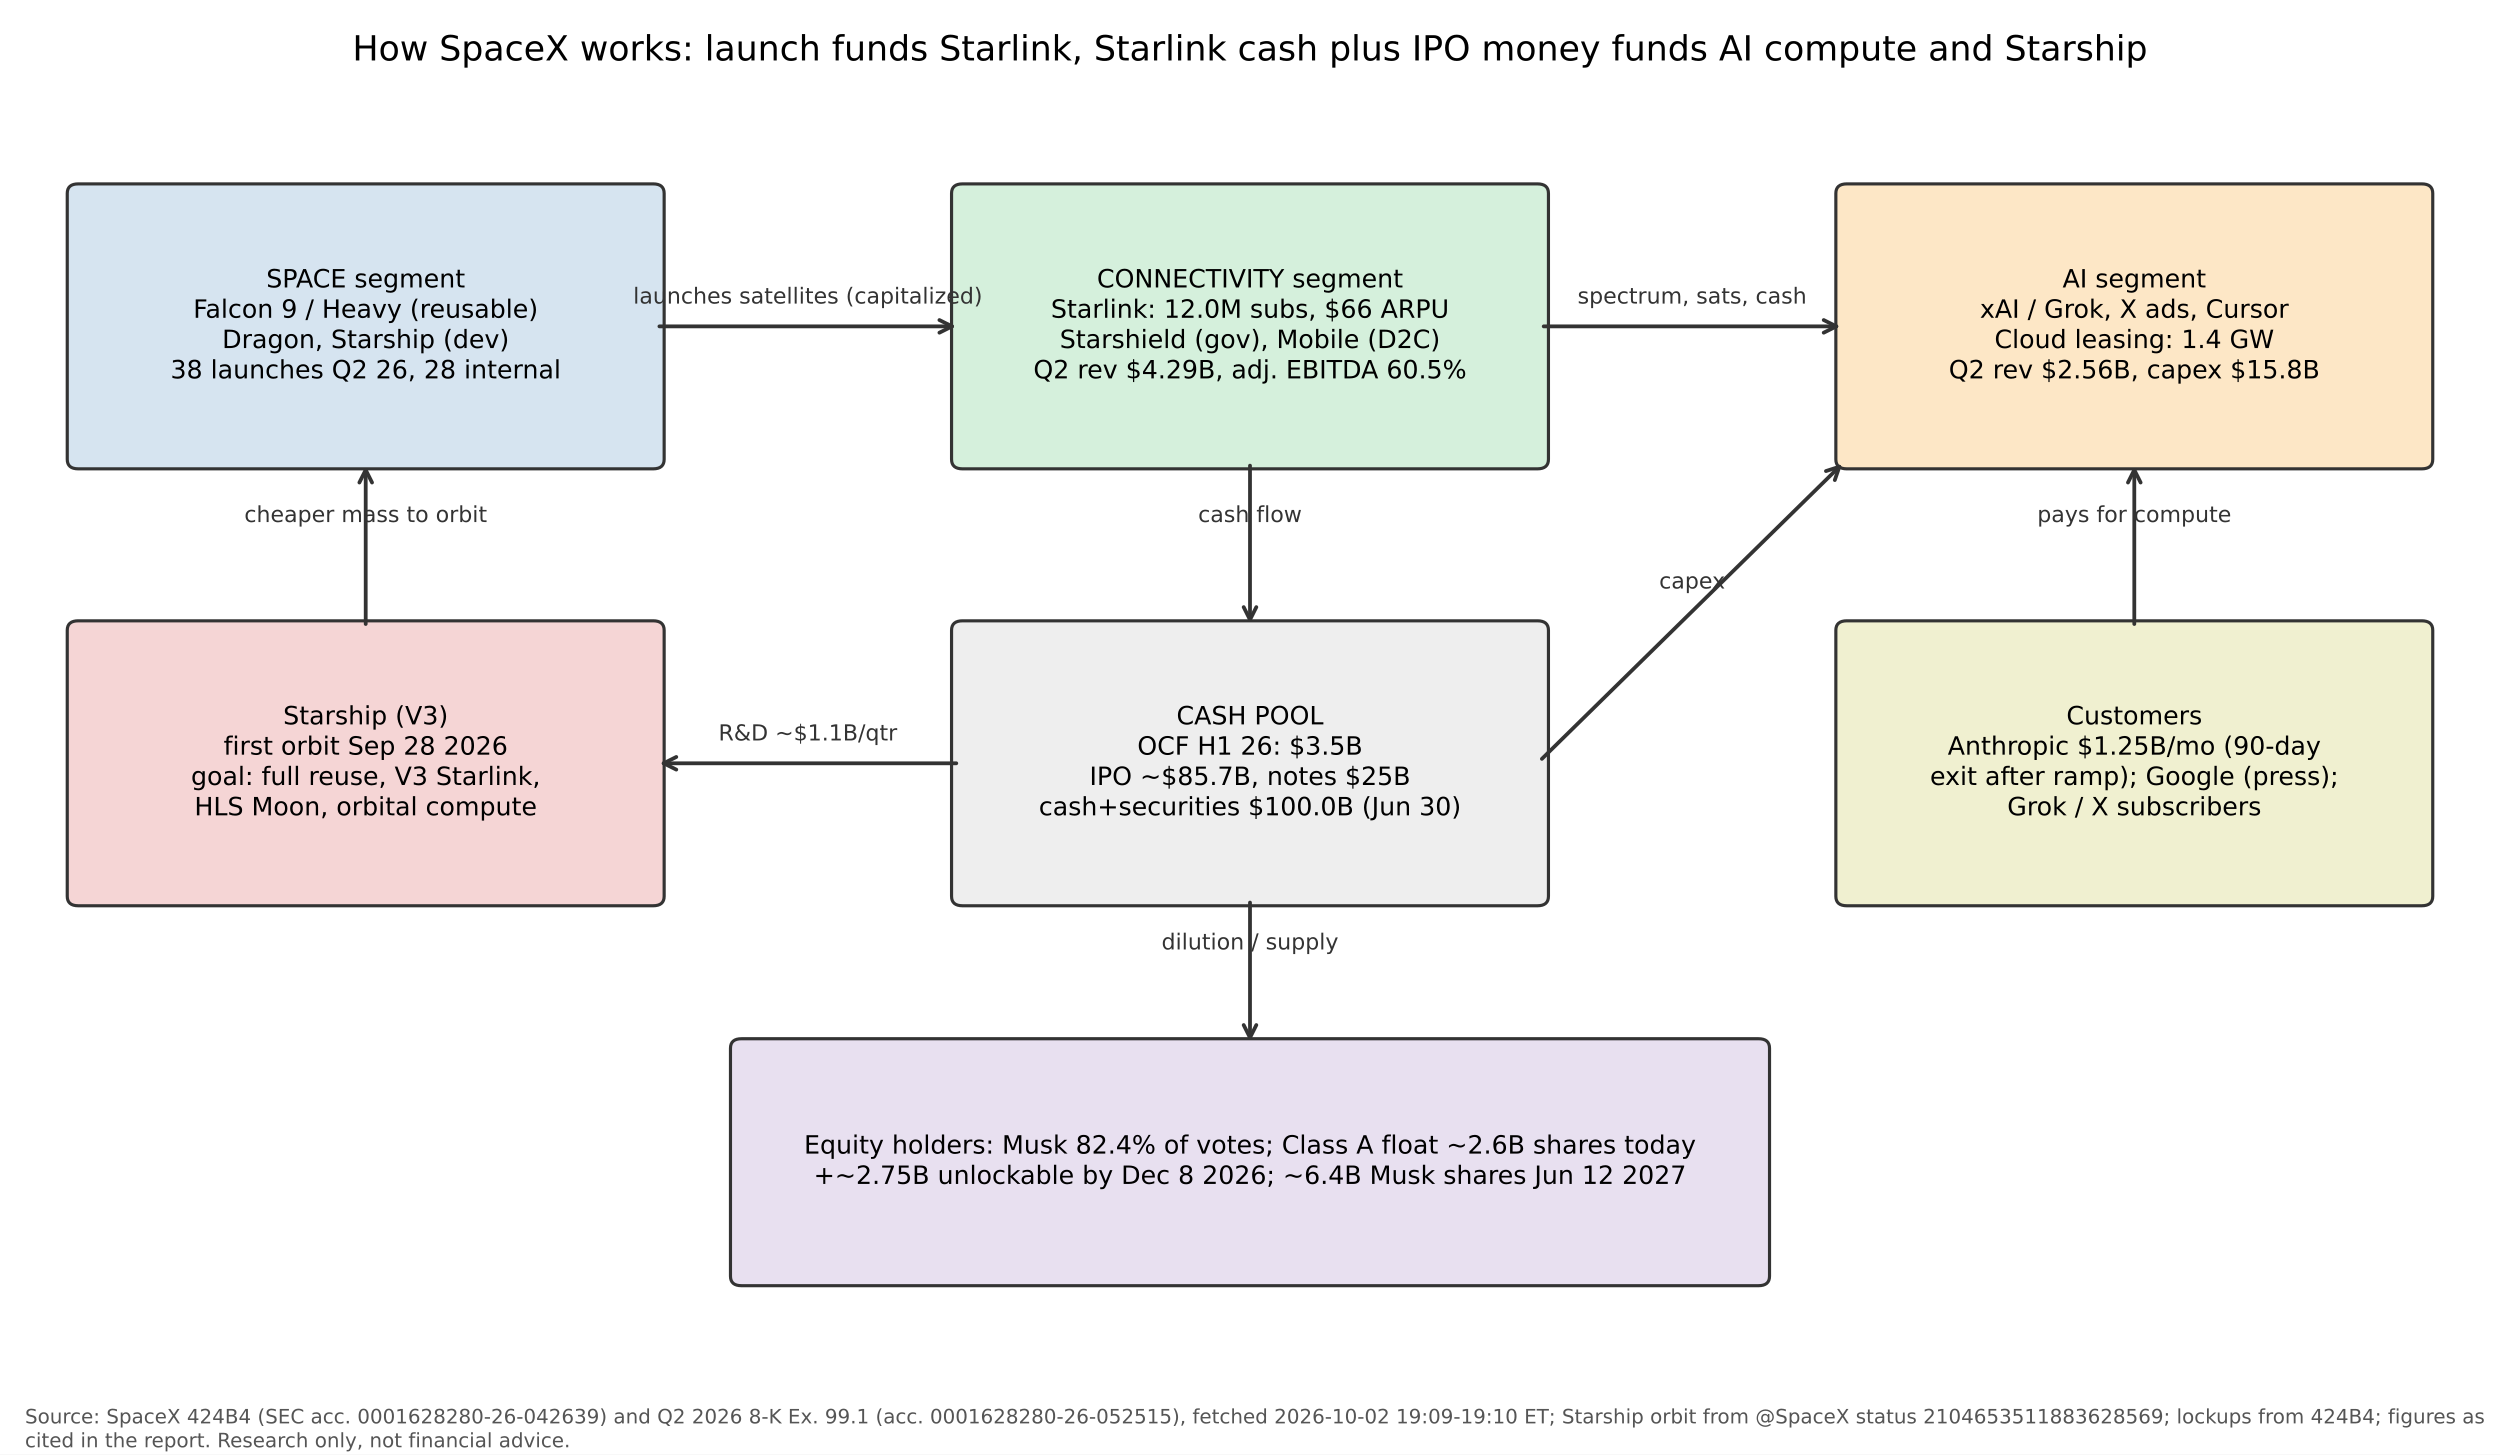
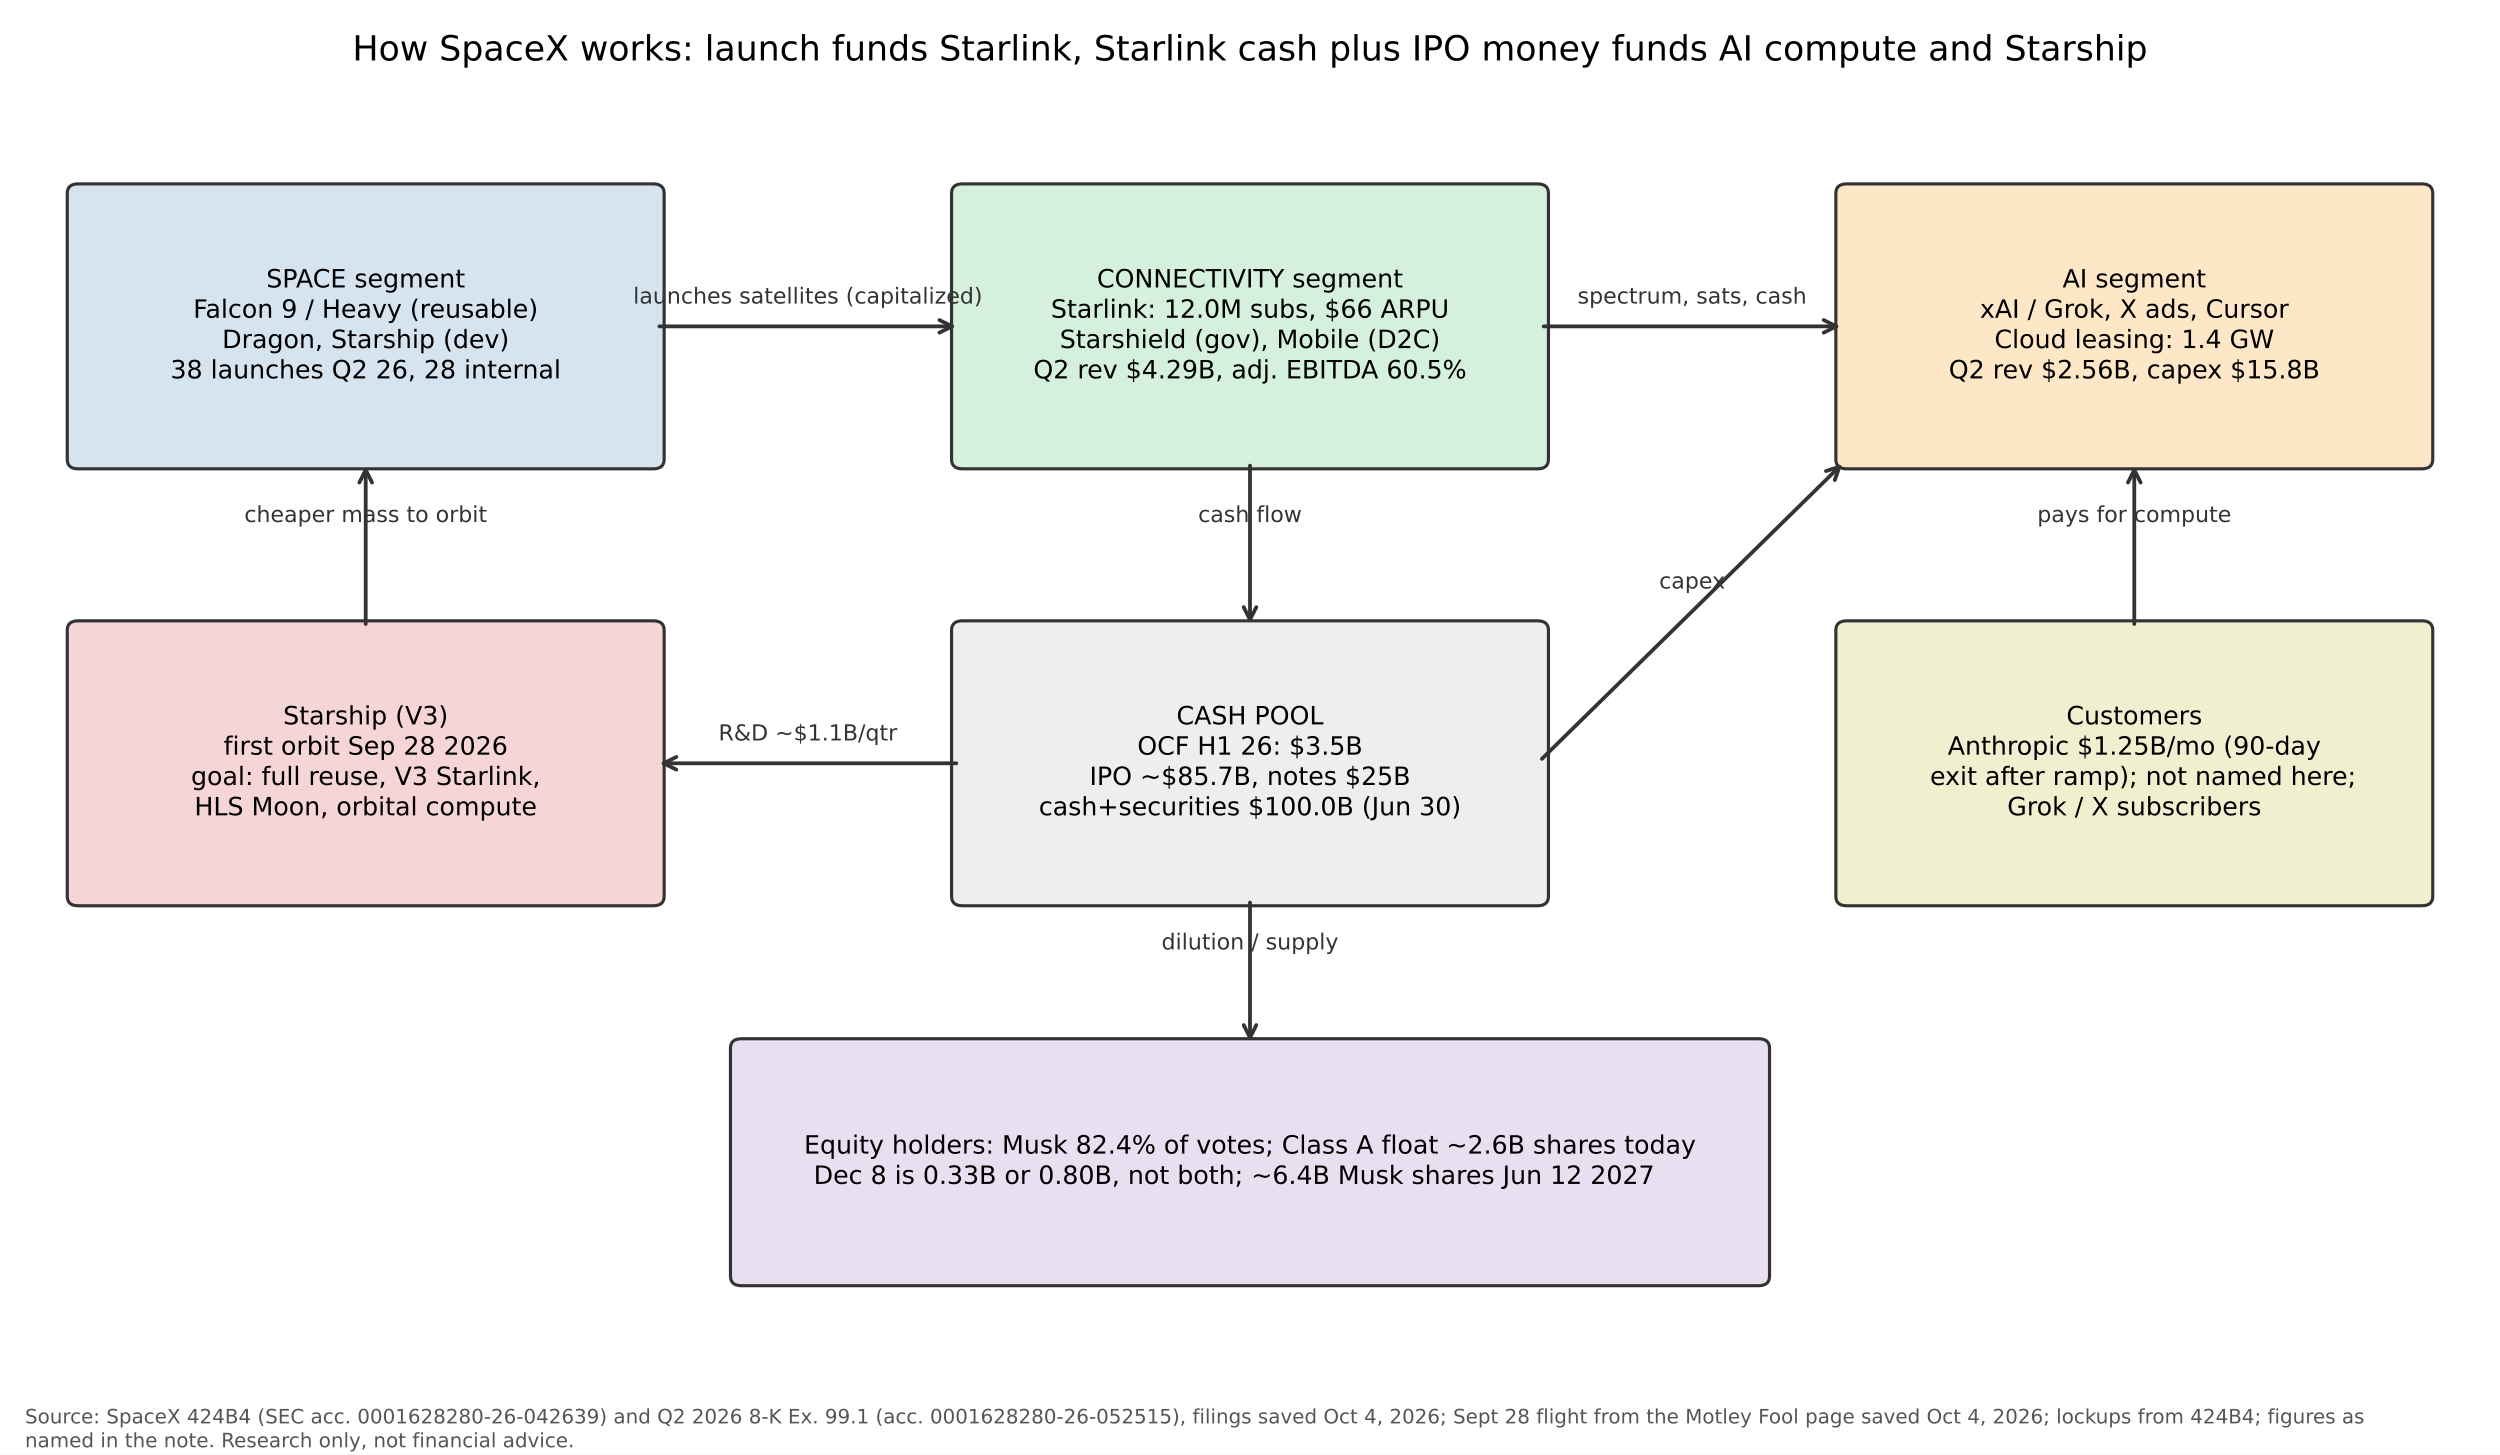
<svg xmlns="http://www.w3.org/2000/svg" width="792pt" height="460.8pt" viewBox="0 0 792 460.8" version="1.1">
  <defs>
    <style type="text/css">*{stroke-linejoin: round; stroke-linecap: butt}</style>
  </defs>
  <g id="figure_1">
    <g id="patch_1">
      <path d="M 0 460.8  L 792 460.8  L 792 0  L 0 0  z " style="fill: #ffffff" />
    </g>
    <g id="axes_1">
      <g id="patch_2">
        <path d="M 24.807 148.528  L 206.902 148.528  Q 210.404 148.528 210.404 145.519  L 210.404 61.266  Q 210.404 58.257 206.902 58.257  L 24.807 58.257  Q 21.305 58.257 21.305 61.266  L 21.305 145.519  Q 21.305 148.528 24.807 148.528  z " clip-path="url(#pa22930fee8)" style="fill: #d6e4f0; stroke: #333333; stroke-linejoin: miter" />
      </g>
      <g id="patch_3">
        <path d="M 304.953 148.528  L 487.047 148.528  Q 490.549 148.528 490.549 145.519  L 490.549 61.266  Q 490.549 58.257 487.047 58.257  L 304.953 58.257  Q 301.451 58.257 301.451 61.266  L 301.451 145.519  Q 301.451 148.528 304.953 148.528  z " clip-path="url(#pa22930fee8)" style="fill: #d5f0dc; stroke: #333333; stroke-linejoin: miter" />
      </g>
      <g id="patch_4">
        <path d="M 585.098 148.528  L 767.193 148.528  Q 770.695 148.528 770.695 145.519  L 770.695 61.266  Q 770.695 58.257 767.193 58.257  L 585.098 58.257  Q 581.596 58.257 581.596 61.266  L 581.596 145.519  Q 581.596 148.528 585.098 148.528  z " clip-path="url(#pa22930fee8)" style="fill: #fde7c6; stroke: #333333; stroke-linejoin: miter" />
      </g>
      <g id="patch_5">
        <path d="M 304.953 286.945  L 487.047 286.945  Q 490.549 286.945 490.549 283.936  L 490.549 199.682  Q 490.549 196.673 487.047 196.673  L 304.953 196.673  Q 301.451 196.673 301.451 199.682  L 301.451 283.936  Q 301.451 286.945 304.953 286.945  z " clip-path="url(#pa22930fee8)" style="fill: #eeeeee; stroke: #333333; stroke-linejoin: miter" />
      </g>
      <g id="patch_6">
        <path d="M 24.807 286.945  L 206.902 286.945  Q 210.404 286.945 210.404 283.936  L 210.404 199.682  Q 210.404 196.673 206.902 196.673  L 24.807 196.673  Q 21.305 196.673 21.305 199.682  L 21.305 283.936  Q 21.305 286.945 24.807 286.945  z " clip-path="url(#pa22930fee8)" style="fill: #f5d5d5; stroke: #333333; stroke-linejoin: miter" />
      </g>
      <g id="patch_7">
        <path d="M 585.098 286.945  L 767.193 286.945  Q 770.695 286.945 770.695 283.936  L 770.695 199.682  Q 770.695 196.673 767.193 196.673  L 585.098 196.673  Q 581.596 196.673 581.596 199.682  L 581.596 283.936  Q 581.596 286.945 585.098 286.945  z " clip-path="url(#pa22930fee8)" style="fill: #f0f0d0; stroke: #333333; stroke-linejoin: miter" />
      </g>
      <g id="patch_8">
        <path d="M 234.916 407.307  L 557.084 407.307  Q 560.585 407.307 560.585 404.298  L 560.585 332.081  Q 560.585 329.071 557.084 329.071  L 234.916 329.071  Q 231.415 329.071 231.415 332.081  L 231.415 404.298  Q 231.415 407.307 234.916 407.307  z " clip-path="url(#pa22930fee8)" style="fill: #e8e0f0; stroke: #333333; stroke-linejoin: miter" />
      </g>
      <g id="text_1">
        <text style="font-size: 8px; font-family: 'DejaVu Sans', 'Bitstream Vera Sans', 'Computer Modern Sans Serif', 'Lucida Grande', 'Verdana', 'Geneva', 'Lucid', 'Arial', 'Helvetica', 'Avant Garde', sans-serif" transform="translate(84.3558 91.06756)">SPACE segment</text>
        <text style="font-size: 8px; font-family: 'DejaVu Sans', 'Bitstream Vera Sans', 'Computer Modern Sans Serif', 'Lucida Grande', 'Verdana', 'Geneva', 'Lucid', 'Arial', 'Helvetica', 'Avant Garde', sans-serif" transform="translate(61.22267 100.6697)">Falcon 9 / Heavy (reusable)</text>
        <text style="font-size: 8px; font-family: 'DejaVu Sans', 'Bitstream Vera Sans', 'Computer Modern Sans Serif', 'Lucida Grande', 'Verdana', 'Geneva', 'Lucid', 'Arial', 'Helvetica', 'Avant Garde', sans-serif" transform="translate(70.38142 110.2719)">Dragon, Starship (dev)</text>
        <text style="font-size: 8px; font-family: 'DejaVu Sans', 'Bitstream Vera Sans', 'Computer Modern Sans Serif', 'Lucida Grande', 'Verdana', 'Geneva', 'Lucid', 'Arial', 'Helvetica', 'Avant Garde', sans-serif" transform="translate(54.00392 119.8741)">38 launches Q2 26, 28 internal</text>
      </g>
      <g id="text_2">
        <text style="font-size: 8px; font-family: 'DejaVu Sans', 'Bitstream Vera Sans', 'Computer Modern Sans Serif', 'Lucida Grande', 'Verdana', 'Geneva', 'Lucid', 'Arial', 'Helvetica', 'Avant Garde', sans-serif" transform="translate(347.5106 91.06756)">CONNECTIVITY segment</text>
        <text style="font-size: 8px; font-family: 'DejaVu Sans', 'Bitstream Vera Sans', 'Computer Modern Sans Serif', 'Lucida Grande', 'Verdana', 'Geneva', 'Lucid', 'Arial', 'Helvetica', 'Avant Garde', sans-serif" transform="translate(332.93 100.6697)">Starlink: 12.0M subs, $66 ARPU</text>
        <text style="font-size: 8px; font-family: 'DejaVu Sans', 'Bitstream Vera Sans', 'Computer Modern Sans Serif', 'Lucida Grande', 'Verdana', 'Geneva', 'Lucid', 'Arial', 'Helvetica', 'Avant Garde', sans-serif" transform="translate(335.7331 110.2719)">Starshield (gov), Mobile (D2C)</text>
        <text style="font-size: 8px; font-family: 'DejaVu Sans', 'Bitstream Vera Sans', 'Computer Modern Sans Serif', 'Lucida Grande', 'Verdana', 'Geneva', 'Lucid', 'Arial', 'Helvetica', 'Avant Garde', sans-serif" transform="translate(327.3769 119.8741)">Q2 rev $4.29B, adj. EBITDA 60.5%</text>
      </g>
      <g id="text_3">
        <text style="font-size: 8px; font-family: 'DejaVu Sans', 'Bitstream Vera Sans', 'Computer Modern Sans Serif', 'Lucida Grande', 'Verdana', 'Geneva', 'Lucid', 'Arial', 'Helvetica', 'Avant Garde', sans-serif" transform="translate(653.413 91.06756)">AI segment</text>
        <text style="font-size: 8px; font-family: 'DejaVu Sans', 'Bitstream Vera Sans', 'Computer Modern Sans Serif', 'Lucida Grande', 'Verdana', 'Geneva', 'Lucid', 'Arial', 'Helvetica', 'Avant Garde', sans-serif" transform="translate(627.2336 100.6697)">xAI / Grok, X ads, Cursor</text>
        <text style="font-size: 8px; font-family: 'DejaVu Sans', 'Bitstream Vera Sans', 'Computer Modern Sans Serif', 'Lucida Grande', 'Verdana', 'Geneva', 'Lucid', 'Arial', 'Helvetica', 'Avant Garde', sans-serif" transform="translate(631.8492 110.2719)">Cloud leasing: 1.4 GW</text>
        <text style="font-size: 8px; font-family: 'DejaVu Sans', 'Bitstream Vera Sans', 'Computer Modern Sans Serif', 'Lucida Grande', 'Verdana', 'Geneva', 'Lucid', 'Arial', 'Helvetica', 'Avant Garde', sans-serif" transform="translate(617.3705 119.8741)">Q2 rev $2.56B, capex $15.8B</text>
      </g>
      <g id="text_4">
        <text style="font-size: 8px; font-family: 'DejaVu Sans', 'Bitstream Vera Sans', 'Computer Modern Sans Serif', 'Lucida Grande', 'Verdana', 'Geneva', 'Lucid', 'Arial', 'Helvetica', 'Avant Garde', sans-serif" transform="translate(372.7138 229.4839)">CASH POOL</text>
        <text style="font-size: 8px; font-family: 'DejaVu Sans', 'Bitstream Vera Sans', 'Computer Modern Sans Serif', 'Lucida Grande', 'Verdana', 'Geneva', 'Lucid', 'Arial', 'Helvetica', 'Avant Garde', sans-serif" transform="translate(360.3025 239.086)">OCF H1 26: $3.5B</text>
        <text style="font-size: 8px; font-family: 'DejaVu Sans', 'Bitstream Vera Sans', 'Computer Modern Sans Serif', 'Lucida Grande', 'Verdana', 'Geneva', 'Lucid', 'Arial', 'Helvetica', 'Avant Garde', sans-serif" transform="translate(345.1519 248.6882)">IPO ~$85.7B, notes $25B</text>
        <text style="font-size: 8px; font-family: 'DejaVu Sans', 'Bitstream Vera Sans', 'Computer Modern Sans Serif', 'Lucida Grande', 'Verdana', 'Geneva', 'Lucid', 'Arial', 'Helvetica', 'Avant Garde', sans-serif" transform="translate(329.1037 258.2904)">cash+securities $100.0B (Jun 30)</text>
      </g>
      <g id="text_5">
        <text style="font-size: 8px; font-family: 'DejaVu Sans', 'Bitstream Vera Sans', 'Computer Modern Sans Serif', 'Lucida Grande', 'Verdana', 'Geneva', 'Lucid', 'Arial', 'Helvetica', 'Avant Garde', sans-serif" transform="translate(89.7083 229.4842)">Starship (V3)</text>
        <text style="font-size: 8px; font-family: 'DejaVu Sans', 'Bitstream Vera Sans', 'Computer Modern Sans Serif', 'Lucida Grande', 'Verdana', 'Geneva', 'Lucid', 'Arial', 'Helvetica', 'Avant Garde', sans-serif" transform="translate(70.8333 239.0864)">first orbit Sep 28 2026</text>
        <text style="font-size: 8px; font-family: 'DejaVu Sans', 'Bitstream Vera Sans', 'Computer Modern Sans Serif', 'Lucida Grande', 'Verdana', 'Geneva', 'Lucid', 'Arial', 'Helvetica', 'Avant Garde', sans-serif" transform="translate(60.50892 248.6885)">goal: full reuse, V3 Starlink,</text>
        <text style="font-size: 8px; font-family: 'DejaVu Sans', 'Bitstream Vera Sans', 'Computer Modern Sans Serif', 'Lucida Grande', 'Verdana', 'Geneva', 'Lucid', 'Arial', 'Helvetica', 'Avant Garde', sans-serif" transform="translate(61.59204 258.2907)">HLS Moon, orbital compute</text>
      </g>
      <g id="text_6">
        <text style="font-size: 8px; font-family: 'DejaVu Sans', 'Bitstream Vera Sans', 'Computer Modern Sans Serif', 'Lucida Grande', 'Verdana', 'Geneva', 'Lucid', 'Arial', 'Helvetica', 'Avant Garde', sans-serif" transform="translate(654.6323 229.4839)">Customers</text>
        <text style="font-size: 8px; font-family: 'DejaVu Sans', 'Bitstream Vera Sans', 'Computer Modern Sans Serif', 'Lucida Grande', 'Verdana', 'Geneva', 'Lucid', 'Arial', 'Helvetica', 'Avant Garde', sans-serif" transform="translate(617.0361 239.086)">Anthropic $1.25B/mo (90-day</text>
-         <text style="font-size: 8px; font-family: 'DejaVu Sans', 'Bitstream Vera Sans', 'Computer Modern Sans Serif', 'Lucida Grande', 'Verdana', 'Geneva', 'Lucid', 'Arial', 'Helvetica', 'Avant Garde', sans-serif" transform="translate(611.4205 248.6882)">exit after ramp); Google (press);</text>
+         <text style="font-size: 8px; font-family: 'DejaVu Sans', 'Bitstream Vera Sans', 'Computer Modern Sans Serif', 'Lucida Grande', 'Verdana', 'Geneva', 'Lucid', 'Arial', 'Helvetica', 'Avant Garde', sans-serif" transform="translate(611.4205 248.6882)">exit after ramp); not named here;</text>
        <text style="font-size: 8px; font-family: 'DejaVu Sans', 'Bitstream Vera Sans', 'Computer Modern Sans Serif', 'Lucida Grande', 'Verdana', 'Geneva', 'Lucid', 'Arial', 'Helvetica', 'Avant Garde', sans-serif" transform="translate(635.8992 258.2904)">Grok / X subscribers</text>
      </g>
      <g id="text_7">
        <text style="font-size: 8px; font-family: 'DejaVu Sans', 'Bitstream Vera Sans', 'Computer Modern Sans Serif', 'Lucida Grande', 'Verdana', 'Geneva', 'Lucid', 'Arial', 'Helvetica', 'Avant Garde', sans-serif" transform="translate(254.725 365.4664)">Equity holders: Musk 82.4% of votes; Class A float ~2.6B shares today</text>
-         <text style="font-size: 8px; font-family: 'DejaVu Sans', 'Bitstream Vera Sans', 'Computer Modern Sans Serif', 'Lucida Grande', 'Verdana', 'Geneva', 'Lucid', 'Arial', 'Helvetica', 'Avant Garde', sans-serif" transform="translate(257.7694 375.0686)">+~2.75B unlockable by Dec 8 2026; ~6.4B Musk shares Jun 12 2027</text>
+         <text style="font-size: 8px; font-family: 'DejaVu Sans', 'Bitstream Vera Sans', 'Computer Modern Sans Serif', 'Lucida Grande', 'Verdana', 'Geneva', 'Lucid', 'Arial', 'Helvetica', 'Avant Garde', sans-serif" transform="translate(257.7694 375.0686)">Dec 8 is 0.33B or 0.80B, not both; ~6.4B Musk shares Jun 12 2027</text>
      </g>
      <g id="patch_9">
        <path d="M 208.904 103.393  Q 255.927 103.393 301.609 103.393  " style="fill: none; stroke: #333333; stroke-width: 1.2; stroke-linecap: round" />
        <path d="M 297.609 101.393  L 301.609 103.393  L 297.609 105.393  " style="fill: none; stroke: #333333; stroke-width: 1.2; stroke-linecap: round" />
      </g>
      <g id="text_8">
        <text style="font-size: 7px; font-family: 'DejaVu Sans', 'Bitstream Vera Sans', 'Computer Modern Sans Serif', 'Lucida Grande', 'Verdana', 'Geneva', 'Lucid', 'Arial', 'Helvetica', 'Avant Garde', sans-serif; text-anchor: middle; fill: #333333" x="255.927" y="96.171" transform="rotate(-0 255.9273 96.171)">launches satellites (capitalized)</text>
      </g>
      <g id="patch_10">
        <path d="M 489.049 103.393  Q 536.073 103.393 581.755 103.393  " style="fill: none; stroke: #333333; stroke-width: 1.2; stroke-linecap: round" />
        <path d="M 577.755 101.393  L 581.755 103.393  L 577.755 105.393  " style="fill: none; stroke: #333333; stroke-width: 1.2; stroke-linecap: round" />
      </g>
      <g id="text_9">
        <text style="font-size: 7px; font-family: 'DejaVu Sans', 'Bitstream Vera Sans', 'Computer Modern Sans Serif', 'Lucida Grande', 'Verdana', 'Geneva', 'Lucid', 'Arial', 'Helvetica', 'Avant Garde', sans-serif; text-anchor: middle; fill: #333333" x="536.073" y="96.171" transform="rotate(-0 536.0727 96.171)">spectrum, sats, cash</text>
      </g>
      <g id="patch_11">
        <path d="M 396 147.519  Q 396 172.6 396 196.338  " style="fill: none; stroke: #333333; stroke-width: 1.2; stroke-linecap: round" />
        <path d="M 398 192.338  L 396 196.338  L 394 192.338  " style="fill: none; stroke: #333333; stroke-width: 1.2; stroke-linecap: round" />
      </g>
      <g id="text_10">
        <text style="font-size: 7px; font-family: 'DejaVu Sans', 'Bitstream Vera Sans', 'Computer Modern Sans Serif', 'Lucida Grande', 'Verdana', 'Geneva', 'Lucid', 'Arial', 'Helvetica', 'Avant Garde', sans-serif; text-anchor: middle; fill: #333333" x="396" y="165.379" transform="rotate(-0 396 165.3791)">cash flow</text>
      </g>
      <g id="patch_12">
        <path d="M 302.951 241.809  Q 255.927 241.809 210.245 241.809  " style="fill: none; stroke: #333333; stroke-width: 1.2; stroke-linecap: round" />
        <path d="M 214.245 243.809  L 210.245 241.809  L 214.245 239.809  " style="fill: none; stroke: #333333; stroke-width: 1.2; stroke-linecap: round" />
      </g>
      <g id="text_11">
        <text style="font-size: 7px; font-family: 'DejaVu Sans', 'Bitstream Vera Sans', 'Computer Modern Sans Serif', 'Lucida Grande', 'Verdana', 'Geneva', 'Lucid', 'Arial', 'Helvetica', 'Avant Garde', sans-serif; text-anchor: middle; fill: #333333" x="255.927" y="234.587" transform="rotate(-0 255.9273 234.5873)">R&amp;D ~$1.1B/qtr</text>
      </g>
      <g id="patch_13">
        <path d="M 488.475 240.407  Q 536.074 193.663 582.717 147.858  " style="fill: none; stroke: #333333; stroke-width: 1.2; stroke-linecap: round" />
        <path d="M 578.461 149.234  L 582.717 147.858  L 581.264 152.088  " style="fill: none; stroke: #333333; stroke-width: 1.2; stroke-linecap: round" />
      </g>
      <g id="text_12">
        <text style="font-size: 7px; font-family: 'DejaVu Sans', 'Bitstream Vera Sans', 'Computer Modern Sans Serif', 'Lucida Grande', 'Verdana', 'Geneva', 'Lucid', 'Arial', 'Helvetica', 'Avant Garde', sans-serif; text-anchor: middle; fill: #333333" x="536.073" y="186.442" transform="rotate(-0 536.0727 186.4425)">capex</text>
      </g>
      <g id="patch_14">
        <path d="M 676.145 197.682  Q 676.145 172.602 676.145 148.864  " style="fill: none; stroke: #333333; stroke-width: 1.2; stroke-linecap: round" />
        <path d="M 674.145 152.864  L 676.145 148.864  L 678.145 152.864  " style="fill: none; stroke: #333333; stroke-width: 1.2; stroke-linecap: round" />
      </g>
      <g id="text_13">
        <text style="font-size: 7px; font-family: 'DejaVu Sans', 'Bitstream Vera Sans', 'Computer Modern Sans Serif', 'Lucida Grande', 'Verdana', 'Geneva', 'Lucid', 'Arial', 'Helvetica', 'Avant Garde', sans-serif; text-anchor: middle; fill: #333333" x="676.145" y="165.379" transform="rotate(-0 676.1455 165.3791)">pays for compute</text>
      </g>
      <g id="patch_15">
        <path d="M 115.855 197.682  Q 115.855 172.602 115.855 148.864  " style="fill: none; stroke: #333333; stroke-width: 1.2; stroke-linecap: round" />
        <path d="M 113.855 152.864  L 115.855 148.864  L 117.855 152.864  " style="fill: none; stroke: #333333; stroke-width: 1.2; stroke-linecap: round" />
      </g>
      <g id="text_14">
        <text style="font-size: 7px; font-family: 'DejaVu Sans', 'Bitstream Vera Sans', 'Computer Modern Sans Serif', 'Lucida Grande', 'Verdana', 'Geneva', 'Lucid', 'Arial', 'Helvetica', 'Avant Garde', sans-serif; text-anchor: middle; fill: #333333" x="115.855" y="165.379" transform="rotate(-0 115.8545 165.3791)">cheaper mass to orbit</text>
      </g>
      <g id="patch_16">
        <path d="M 396 285.937  Q 396 308.007 396 328.736  " style="fill: none; stroke: #333333; stroke-width: 1.2; stroke-linecap: round" />
        <path d="M 398 324.736  L 396 328.736  L 394 324.736  " style="fill: none; stroke: #333333; stroke-width: 1.2; stroke-linecap: round" />
      </g>
      <g id="text_15">
        <text style="font-size: 7px; font-family: 'DejaVu Sans', 'Bitstream Vera Sans', 'Computer Modern Sans Serif', 'Lucida Grande', 'Verdana', 'Geneva', 'Lucid', 'Arial', 'Helvetica', 'Avant Garde', sans-serif; text-anchor: middle; fill: #333333" x="396" y="300.786" transform="rotate(-0 396 300.7864)">dilution / supply</text>
      </g>
      <g id="text_16">
        <text style="font-size: 11px; font-family: 'DejaVu Sans', 'Bitstream Vera Sans', 'Computer Modern Sans Serif', 'Lucida Grande', 'Verdana', 'Geneva', 'Lucid', 'Arial', 'Helvetica', 'Avant Garde', sans-serif; text-anchor: middle" x="396" y="19.157" transform="rotate(-0 396 19.15742)">How SpaceX works: launch funds Starlink, Starlink cash plus IPO money funds AI compute and Starship</text>
      </g>
    </g>
    <g id="text_17">
-       <text style="font-size: 6.3px; font-family: 'DejaVu Sans', 'Bitstream Vera Sans', 'Computer Modern Sans Serif', 'Lucida Grande', 'Verdana', 'Geneva', 'Lucid', 'Arial', 'Helvetica', 'Avant Garde', sans-serif; fill: #555555" transform="translate(7.92 450.9343)">Source: SpaceX 424B4 (SEC acc. 0001628280-26-042639) and Q2 2026 8-K Ex. 99.1 (acc. 0001628280-26-052515), fetched 2026-10-02 19:09-19:10 ET; Starship orbit from @SpaceX status 2104653511883628569; lockups from 424B4; figures as</text>
-       <text style="font-size: 6.3px; font-family: 'DejaVu Sans', 'Bitstream Vera Sans', 'Computer Modern Sans Serif', 'Lucida Grande', 'Verdana', 'Geneva', 'Lucid', 'Arial', 'Helvetica', 'Avant Garde', sans-serif; fill: #555555" transform="translate(7.92 458.496)">cited in the report. Research only, not financial advice.</text>
+       <text style="font-size: 6.3px; font-family: 'DejaVu Sans', 'Bitstream Vera Sans', 'Computer Modern Sans Serif', 'Lucida Grande', 'Verdana', 'Geneva', 'Lucid', 'Arial', 'Helvetica', 'Avant Garde', sans-serif; fill: #555555" transform="translate(7.92 450.9343)">Source: SpaceX 424B4 (SEC acc. 0001628280-26-042639) and Q2 2026 8-K Ex. 99.1 (acc. 0001628280-26-052515), filings saved Oct 4, 2026; Sept 28 flight from the Motley Fool page saved Oct 4, 2026; lockups from 424B4; figures as</text>
+       <text style="font-size: 6.3px; font-family: 'DejaVu Sans', 'Bitstream Vera Sans', 'Computer Modern Sans Serif', 'Lucida Grande', 'Verdana', 'Geneva', 'Lucid', 'Arial', 'Helvetica', 'Avant Garde', sans-serif; fill: #555555" transform="translate(7.92 458.496)">named in the note. Research only, not financial advice.</text>
    </g>
  </g>
  <defs>
    <clipPath id="pa22930fee8">
      <rect x="10.8" y="25.157" width="770.4" height="397.195" />
    </clipPath>
  </defs>
</svg>
